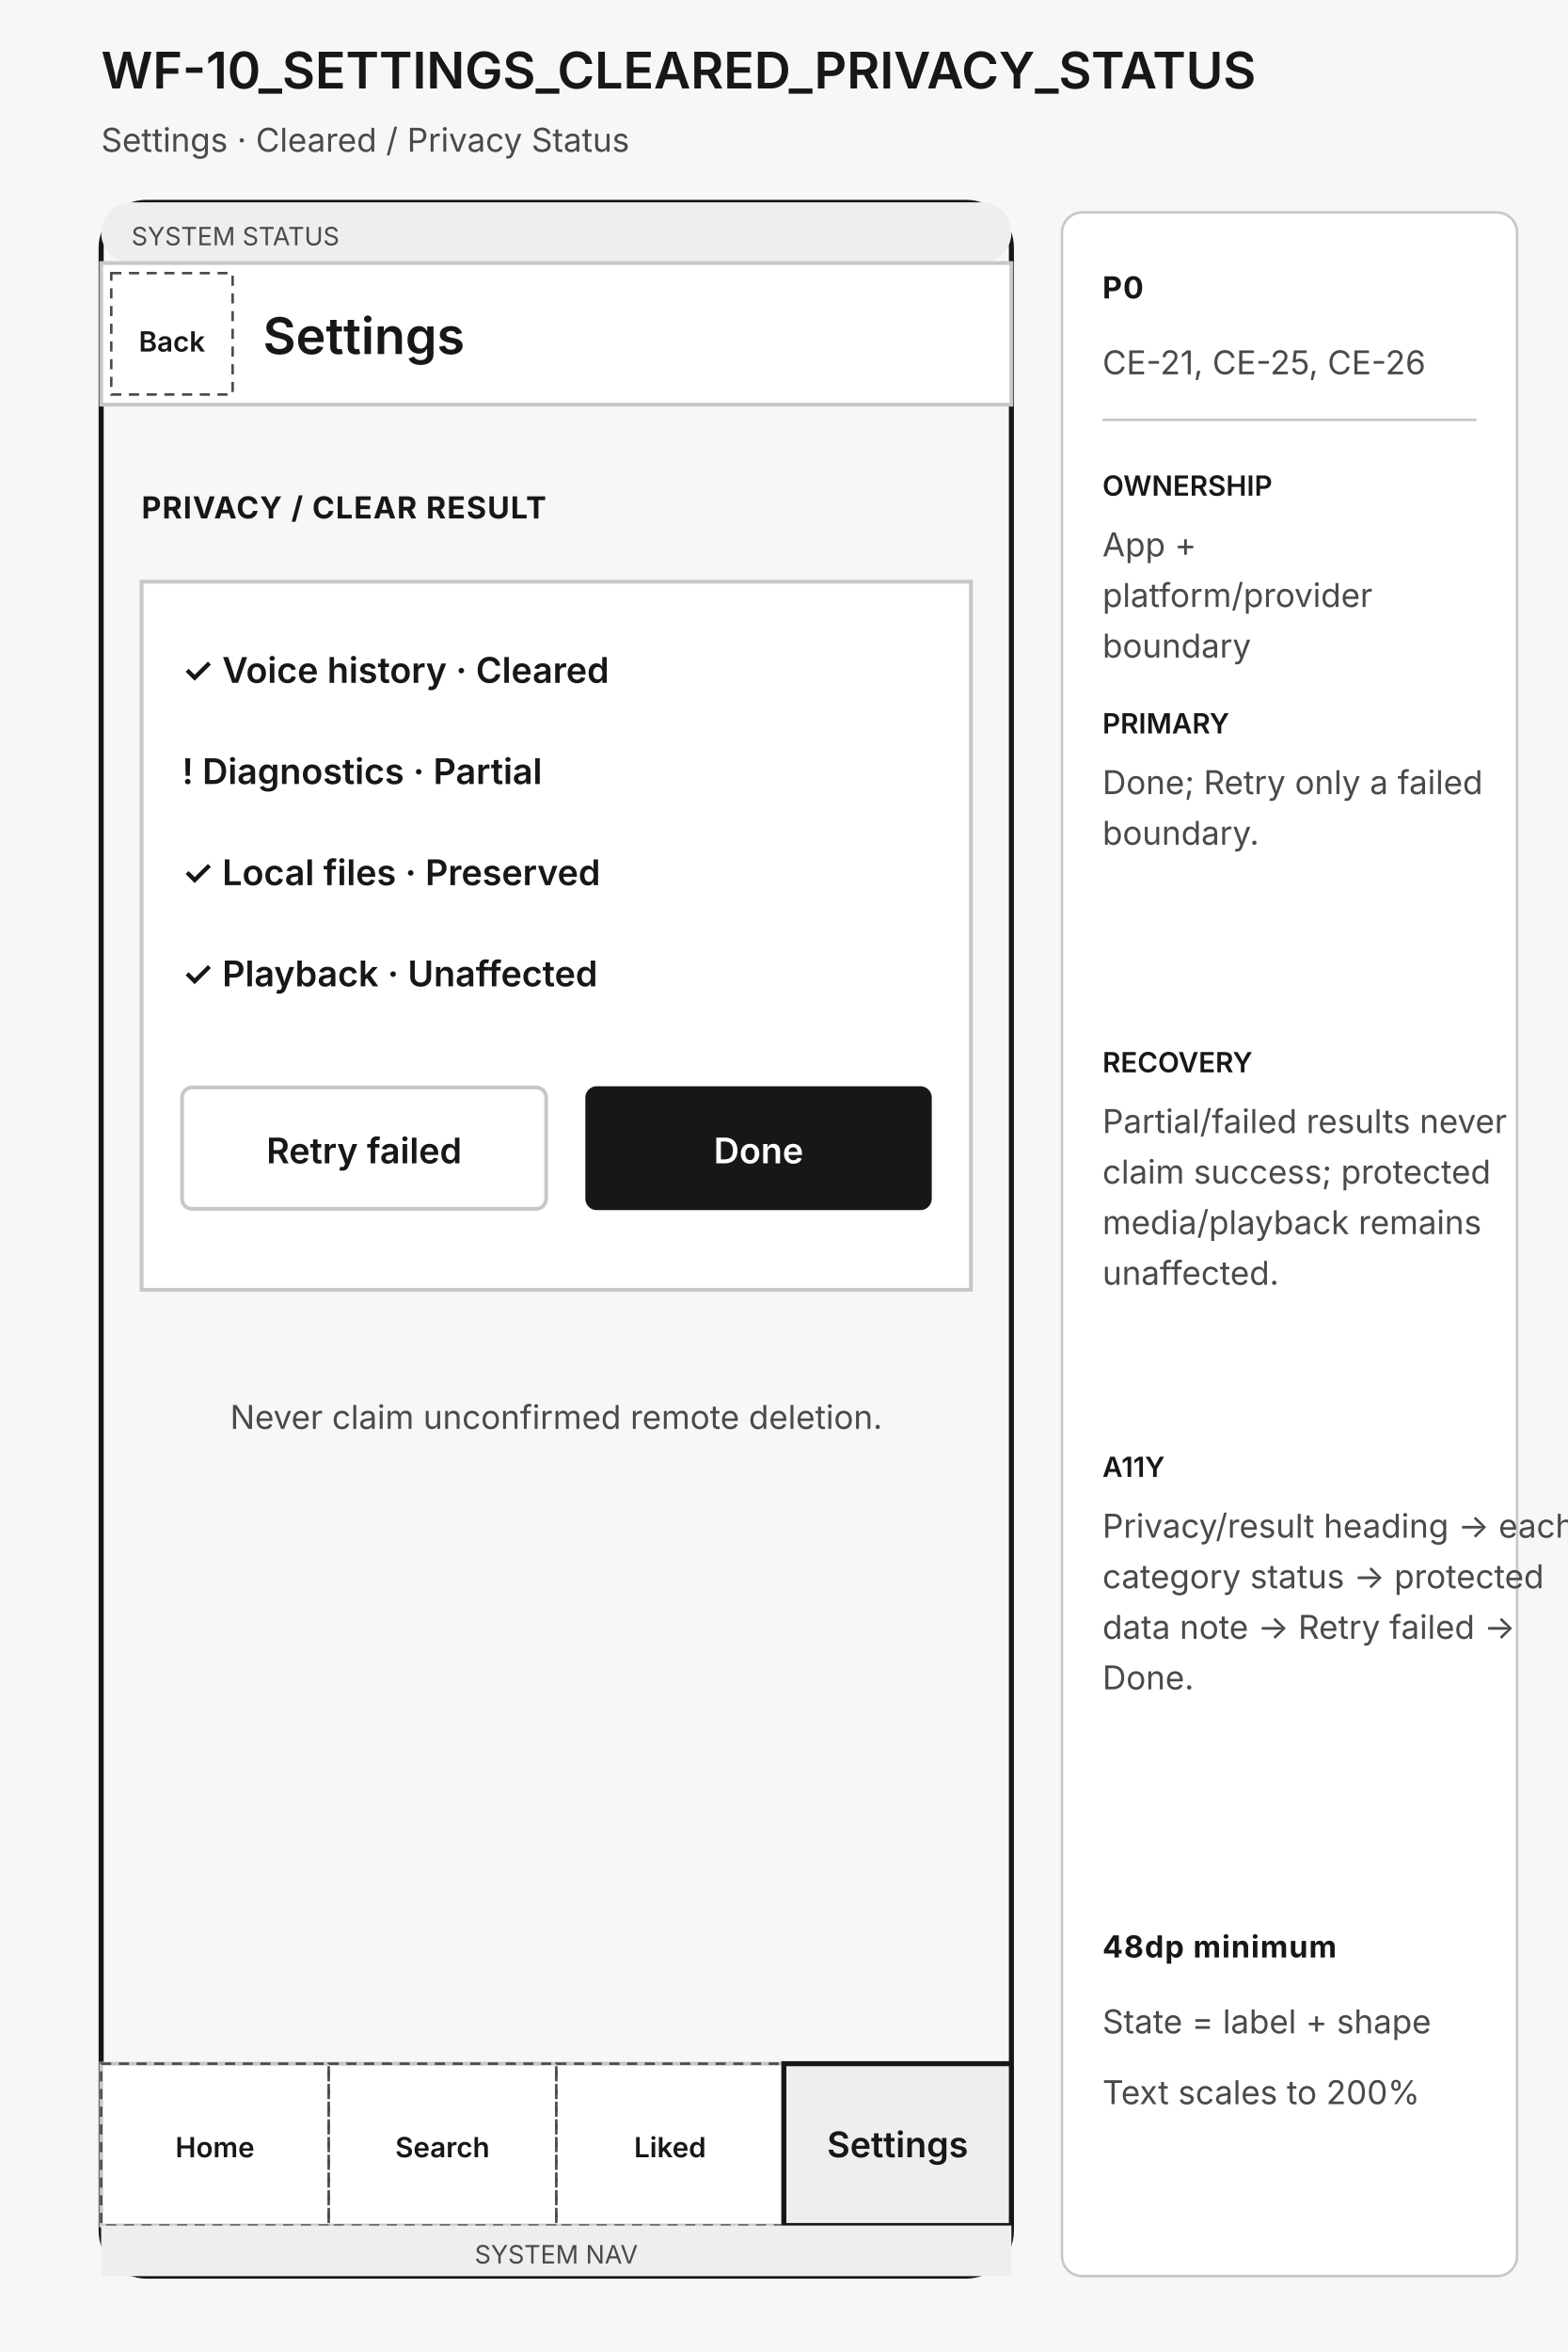
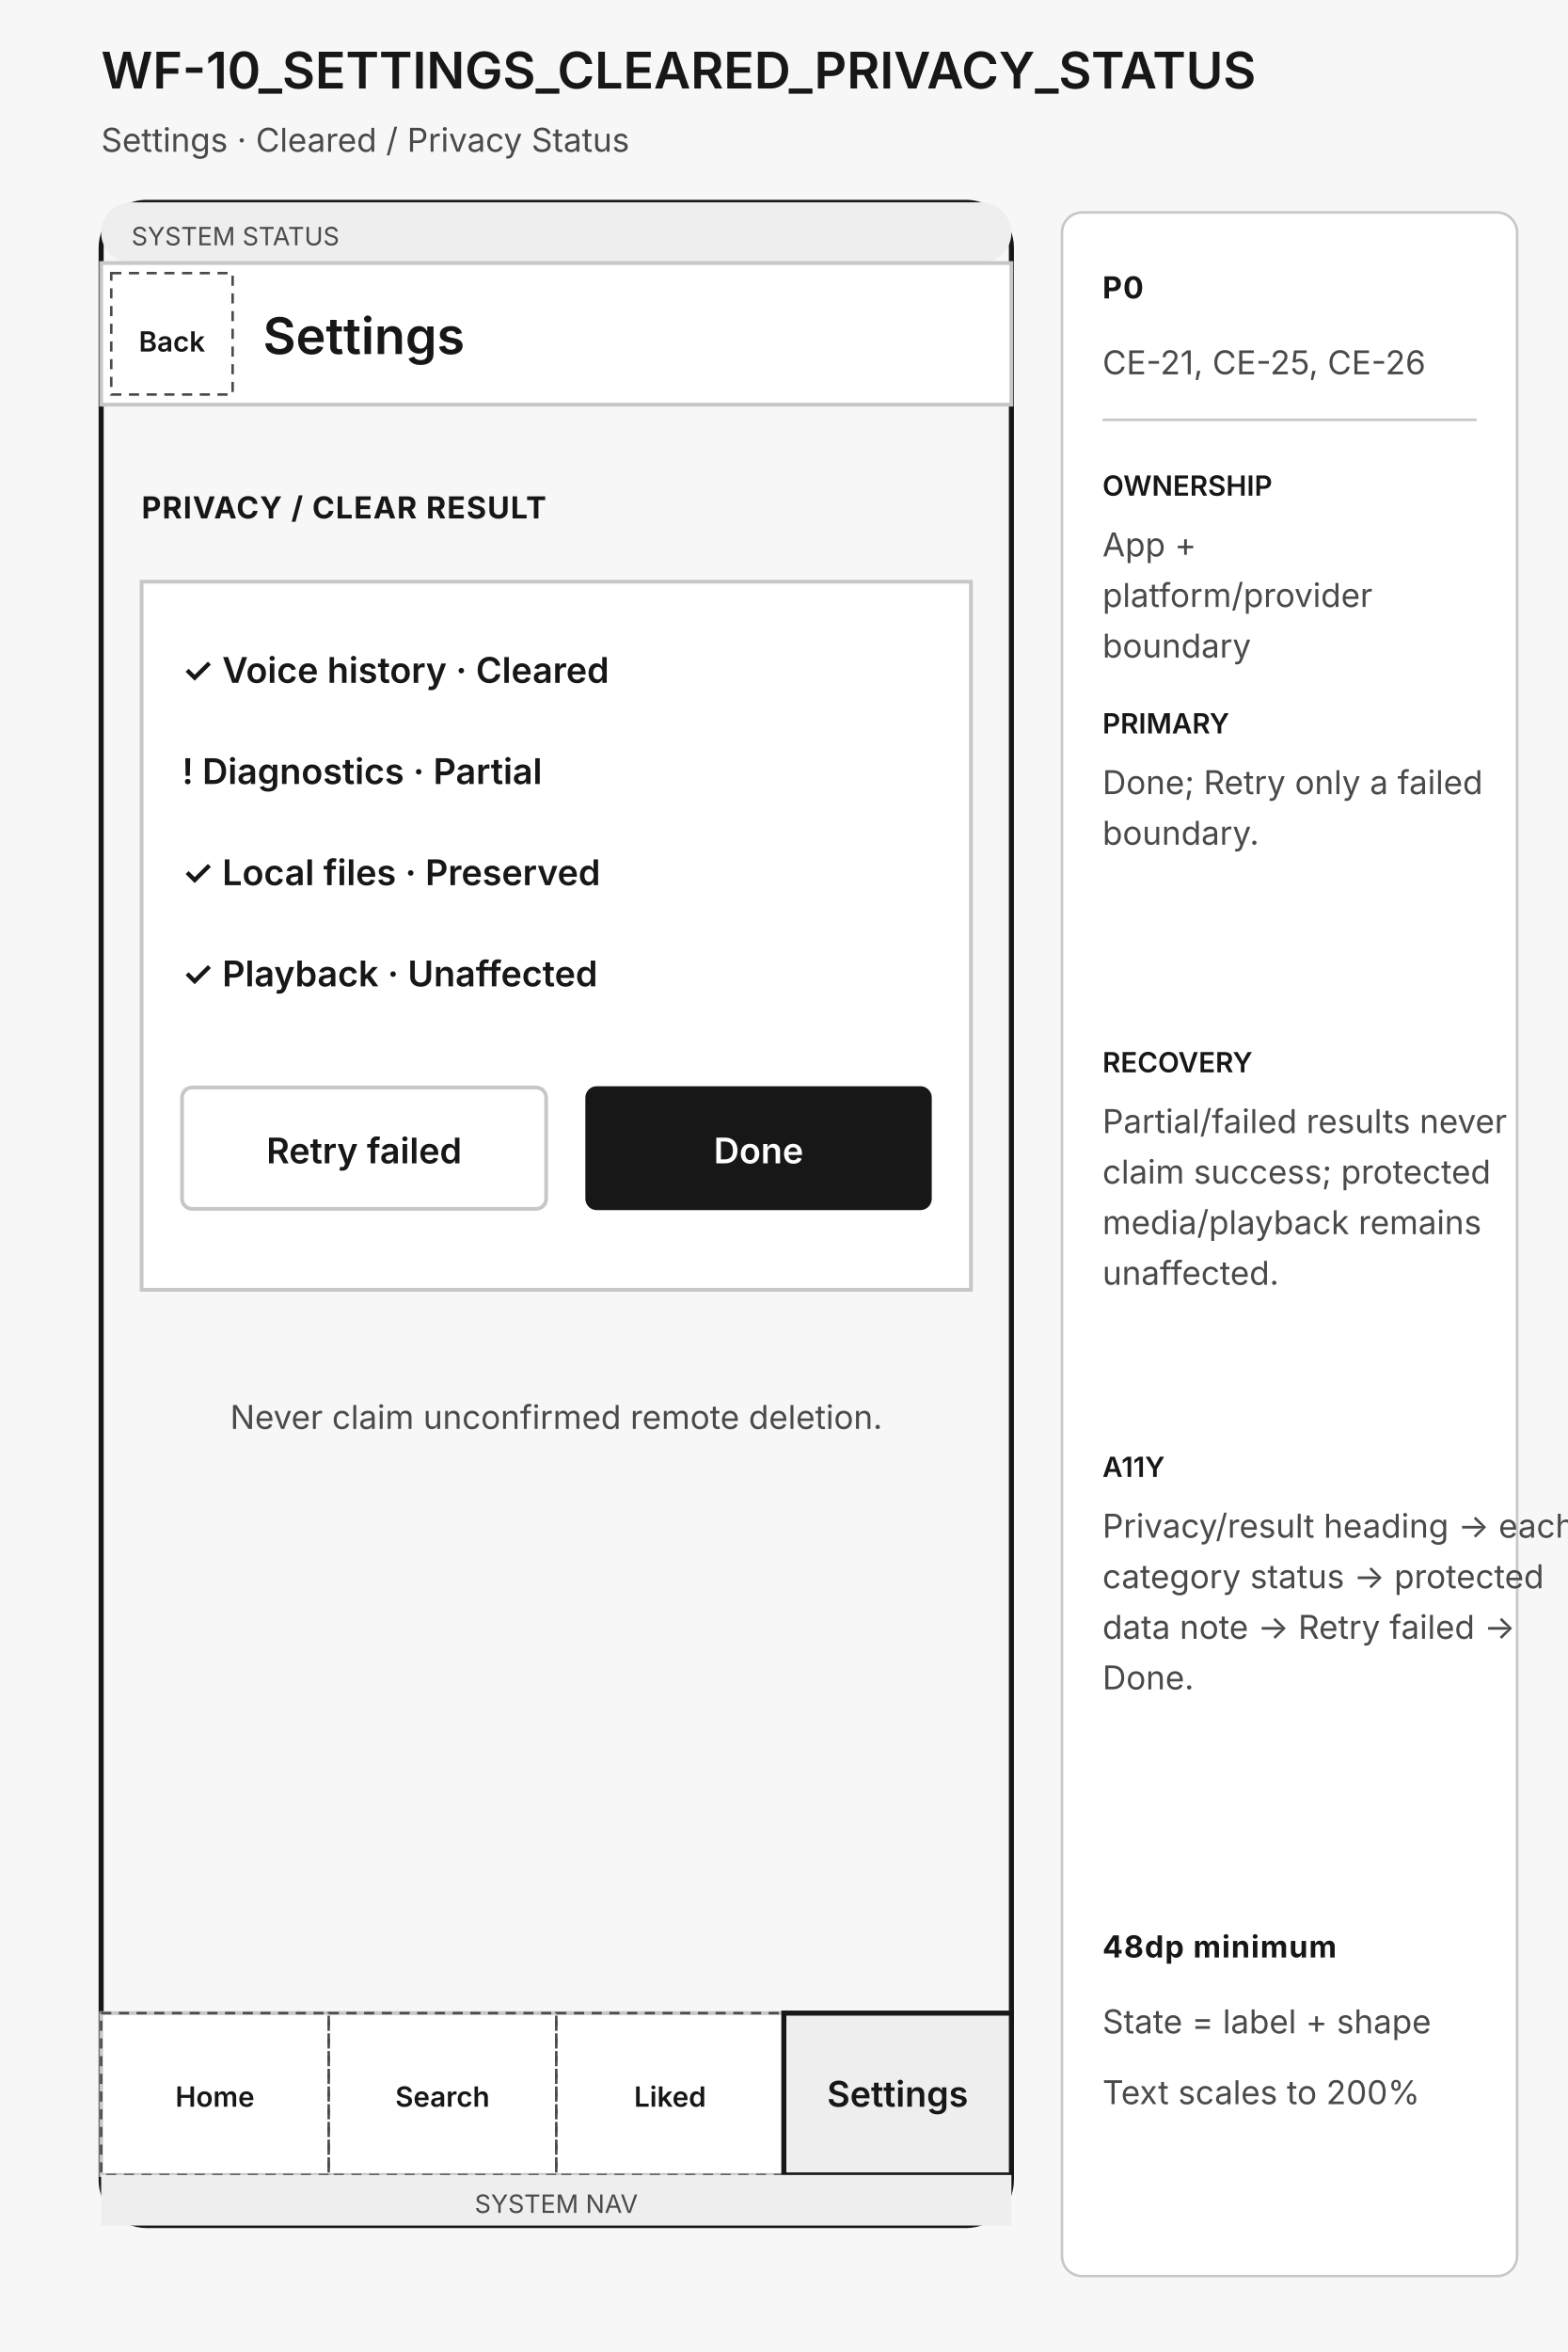
<svg xmlns="http://www.w3.org/2000/svg" width="620" height="930" viewBox="0 0 620 930" role="img" aria-labelledby="title desc" data-wf-id="WF-10_SETTINGS_CLEARED_PRIVACY_STATUS" data-state-ids="CE-21, CE-25, CE-26" data-priority="P0">
  <style>text{font-family:Inter,Arial,sans-serif;fill:#171717}.title{font-size:28px;font-weight:700}.h1{font-size:24px;font-weight:600}.h2{font-size:20px;font-weight:600}.body{font-size:16px}.label{font-size:14px;font-weight:600}.note{font-size:13px;fill:#4A4A4A}.mini{font-size:11px;font-weight:600}.measure{font-size:10px;fill:#4A4A4A}.chip{font-size:12px;font-weight:700;letter-spacing:.4px}.device{fill:#F7F7F7;stroke:#171717;stroke-width:2}.surface{fill:#FFFFFF;stroke:#C7C7C7;stroke-width:1.5}.subtle{fill:#EEEEEE}.inverse{fill:#171717;stroke:#171717}.inverseText{fill:#FFFFFF}.touch{fill:none;stroke:#4A4A4A;stroke-width:1;stroke-dasharray:4 3}.selected{fill:#EEEEEE;stroke:#171717;stroke-width:2}.system{fill:#F7F7F7;stroke:#4A4A4A;stroke-width:1.5;stroke-dasharray:7 5}.annotation{fill:#FFFFFF;stroke:#C7C7C7}.divider{stroke:#C7C7C7}</style>
  <rect width="620" height="930" fill="#F7F7F7" />
  <text x="40" y="35" class="h2" text-anchor="start">WF-10_SETTINGS_CLEARED_PRIVACY_STATUS</text>
  <text x="40" y="60" class="note" text-anchor="start">Settings · Cleared / Privacy Status</text>
-   <rect x="40" y="80" width="360" height="820" rx="18" class="device" />
+   <rect x="40" y="80" width="360" height="800" rx="18" class="device" />
  <rect x="40" y="80" width="360" height="24" rx="12" class="subtle" />
  <text x="52" y="97" class="measure" text-anchor="start">SYSTEM STATUS</text>
  <g>
    <rect x="40" y="104" width="360" height="56" class="surface" />
    <g data-touch-min="48">
      <rect x="44" y="108" width="48" height="48" class="touch" />
      <text x="68" y="139" class="mini" text-anchor="middle">Back</text>
    </g>
    <text x="104" y="140" class="h2" text-anchor="start">Settings</text>
  </g>
  <text x="56" y="205" class="chip" text-anchor="start">PRIVACY / CLEAR RESULT</text>
  <rect x="56" y="230" width="328" height="280" class="surface" />
  <text x="72" y="270" class="label" text-anchor="start">✓ Voice history · Cleared</text>
  <text x="72" y="310" class="label" text-anchor="start">! Diagnostics · Partial</text>
  <text x="72" y="350" class="label" text-anchor="start">✓ Local files · Preserved</text>
  <text x="72" y="390" class="label" text-anchor="start">✓ Playback · Unaffected</text>
  <g data-touch-min="48">
    <rect x="72" y="430" width="144" height="48" rx="4" class="surface" />
    <text x="144" y="460" class="label" text-anchor="middle">Retry failed</text>
  </g>
  <g data-touch-min="48">
    <rect x="232" y="430" width="136" height="48" rx="4" class="inverse" />
    <text x="300" y="460" class="label inverseText" text-anchor="middle">Done</text>
  </g>
  <text x="220" y="565" class="note" text-anchor="middle">Never claim unconfirmed remote deletion.</text>
  <g>
-     <rect x="40" y="816" width="360" height="64" class="surface" />
+     <rect x="40" y="796" width="360" height="64" class="surface" />
    <g data-touch-min="48">
-       <rect x="40" y="816" width="90" height="64" class="touch" />
-       <text x="85" y="853" class="mini" text-anchor="middle">Home</text>
+       <rect x="40" y="796" width="90" height="64" class="touch" />
+       <text x="85" y="833" class="mini" text-anchor="middle">Home</text>
    </g>
    <g data-touch-min="48">
-       <rect x="130" y="816" width="90" height="64" class="touch" />
-       <text x="175" y="853" class="mini" text-anchor="middle">Search</text>
+       <rect x="130" y="796" width="90" height="64" class="touch" />
+       <text x="175" y="833" class="mini" text-anchor="middle">Search</text>
    </g>
    <g data-touch-min="48">
-       <rect x="220" y="816" width="90" height="64" class="touch" />
-       <text x="265" y="853" class="mini" text-anchor="middle">Liked</text>
+       <rect x="220" y="796" width="90" height="64" class="touch" />
+       <text x="265" y="833" class="mini" text-anchor="middle">Liked</text>
    </g>
    <g data-touch-min="48">
-       <rect x="310" y="816" width="90" height="64" class="selected" />
-       <text x="355" y="853" class="label" text-anchor="middle">Settings</text>
+       <rect x="310" y="796" width="90" height="64" class="selected" />
+       <text x="355" y="833" class="label" text-anchor="middle">Settings</text>
    </g>
  </g>
-   <rect x="40" y="880" width="360" height="20" class="subtle" />
-   <text x="220" y="895" class="measure" text-anchor="middle">SYSTEM NAV</text>
+   <rect x="40" y="860" width="360" height="20" class="subtle" />
+   <text x="220" y="875" class="measure" text-anchor="middle">SYSTEM NAV</text>
  <g transform="translate(420 84)">
    <rect width="180" height="816" rx="8" class="annotation" />
    <text x="16" y="34" class="chip" text-anchor="start">P0</text>
    <text x="16" y="64" class="note" text-anchor="start">CE-21, CE-25, CE-26</text>
    <line x1="16" y1="82" x2="164" y2="82" class="divider" />
    <text x="16" y="112" class="mini" text-anchor="start">OWNERSHIP</text>
    <text x="16" y="136" class="note" text-anchor="start">App +</text>
    <text x="16" y="156" class="note" text-anchor="start">platform/provider</text>
    <text x="16" y="176" class="note" text-anchor="start">boundary</text>
    <text x="16" y="206" class="mini" text-anchor="start">PRIMARY</text>
    <text x="16" y="230" class="note" text-anchor="start">Done; Retry only a failed</text>
    <text x="16" y="250" class="note" text-anchor="start">boundary.</text>
    <text x="16" y="340" class="mini" text-anchor="start">RECOVERY</text>
    <text x="16" y="364" class="note" text-anchor="start">Partial/failed results never</text>
    <text x="16" y="384" class="note" text-anchor="start">claim success; protected</text>
    <text x="16" y="404" class="note" text-anchor="start">media/playback remains</text>
    <text x="16" y="424" class="note" text-anchor="start">unaffected.</text>
    <text x="16" y="500" class="mini" text-anchor="start">A11Y</text>
    <text x="16" y="524" class="note" text-anchor="start">Privacy/result heading → each</text>
    <text x="16" y="544" class="note" text-anchor="start">category status → protected</text>
    <text x="16" y="564" class="note" text-anchor="start">data note → Retry failed →</text>
    <text x="16" y="584" class="note" text-anchor="start">Done.</text>
    <text x="16" y="690" class="chip" text-anchor="start">48dp minimum</text>
    <text x="16" y="720" class="note" text-anchor="start">State = label + shape</text>
    <text x="16" y="748" class="note" text-anchor="start">Text scales to 200%</text>
  </g>
</svg>
